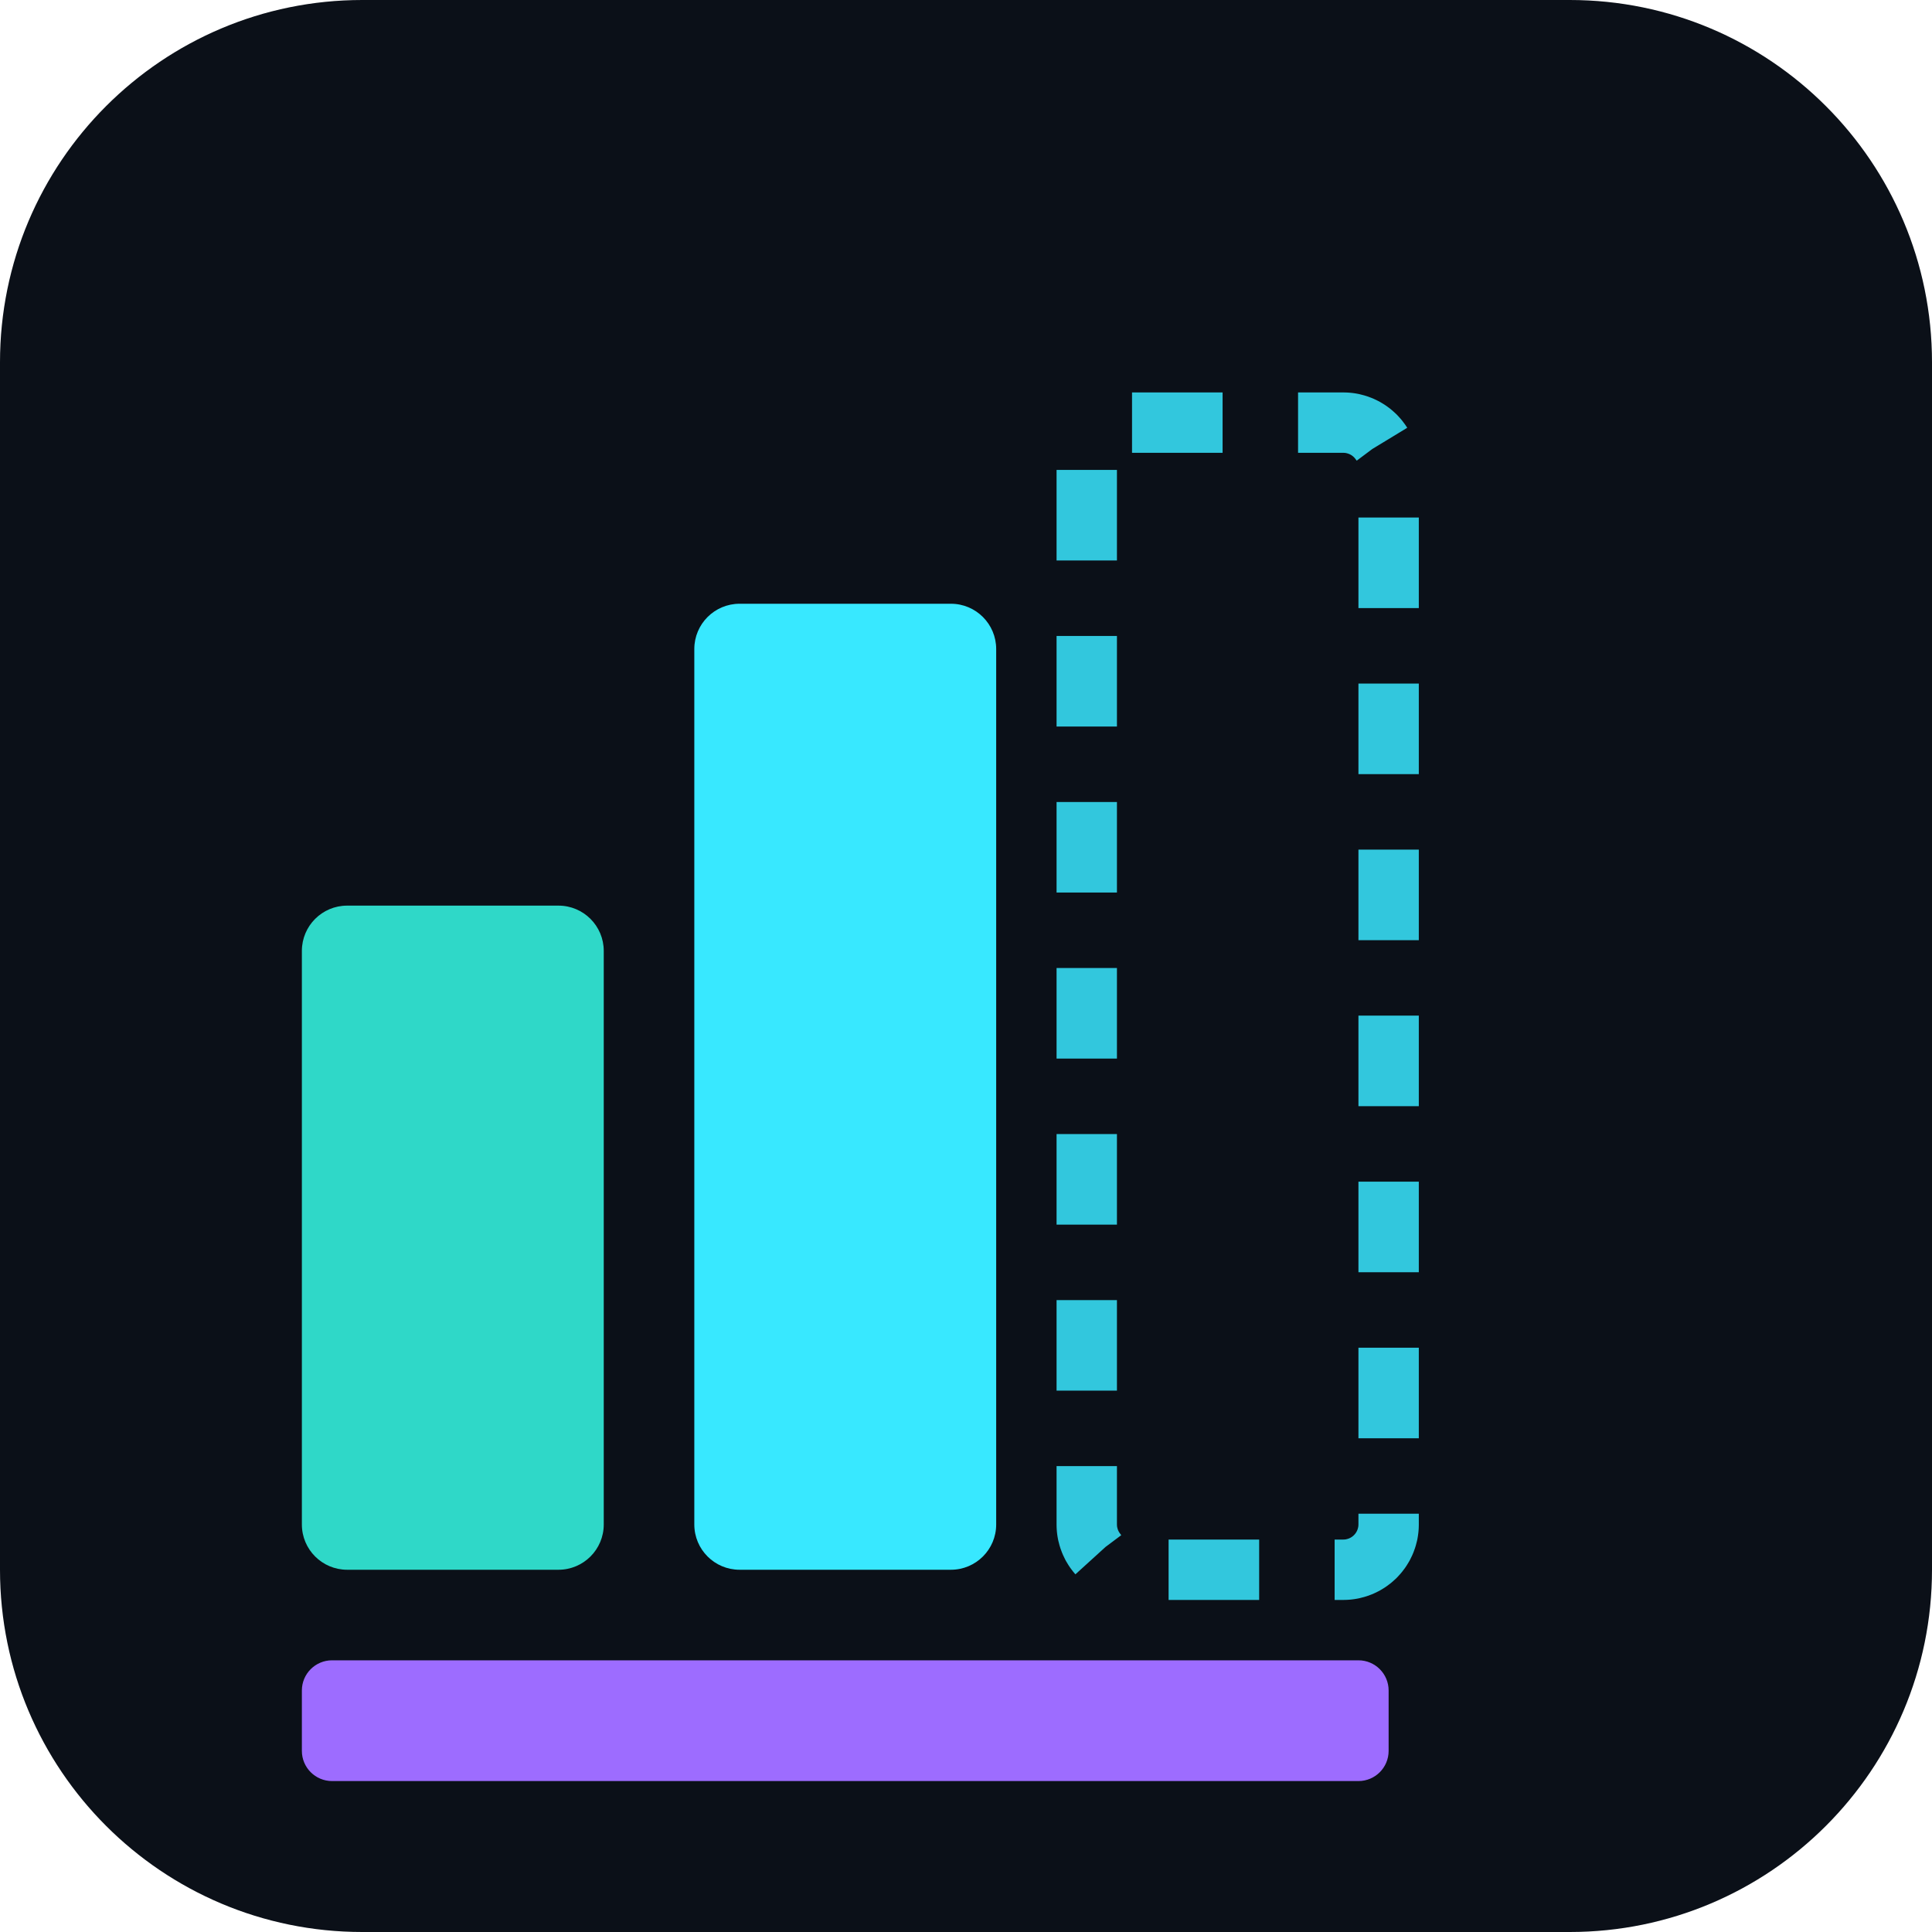
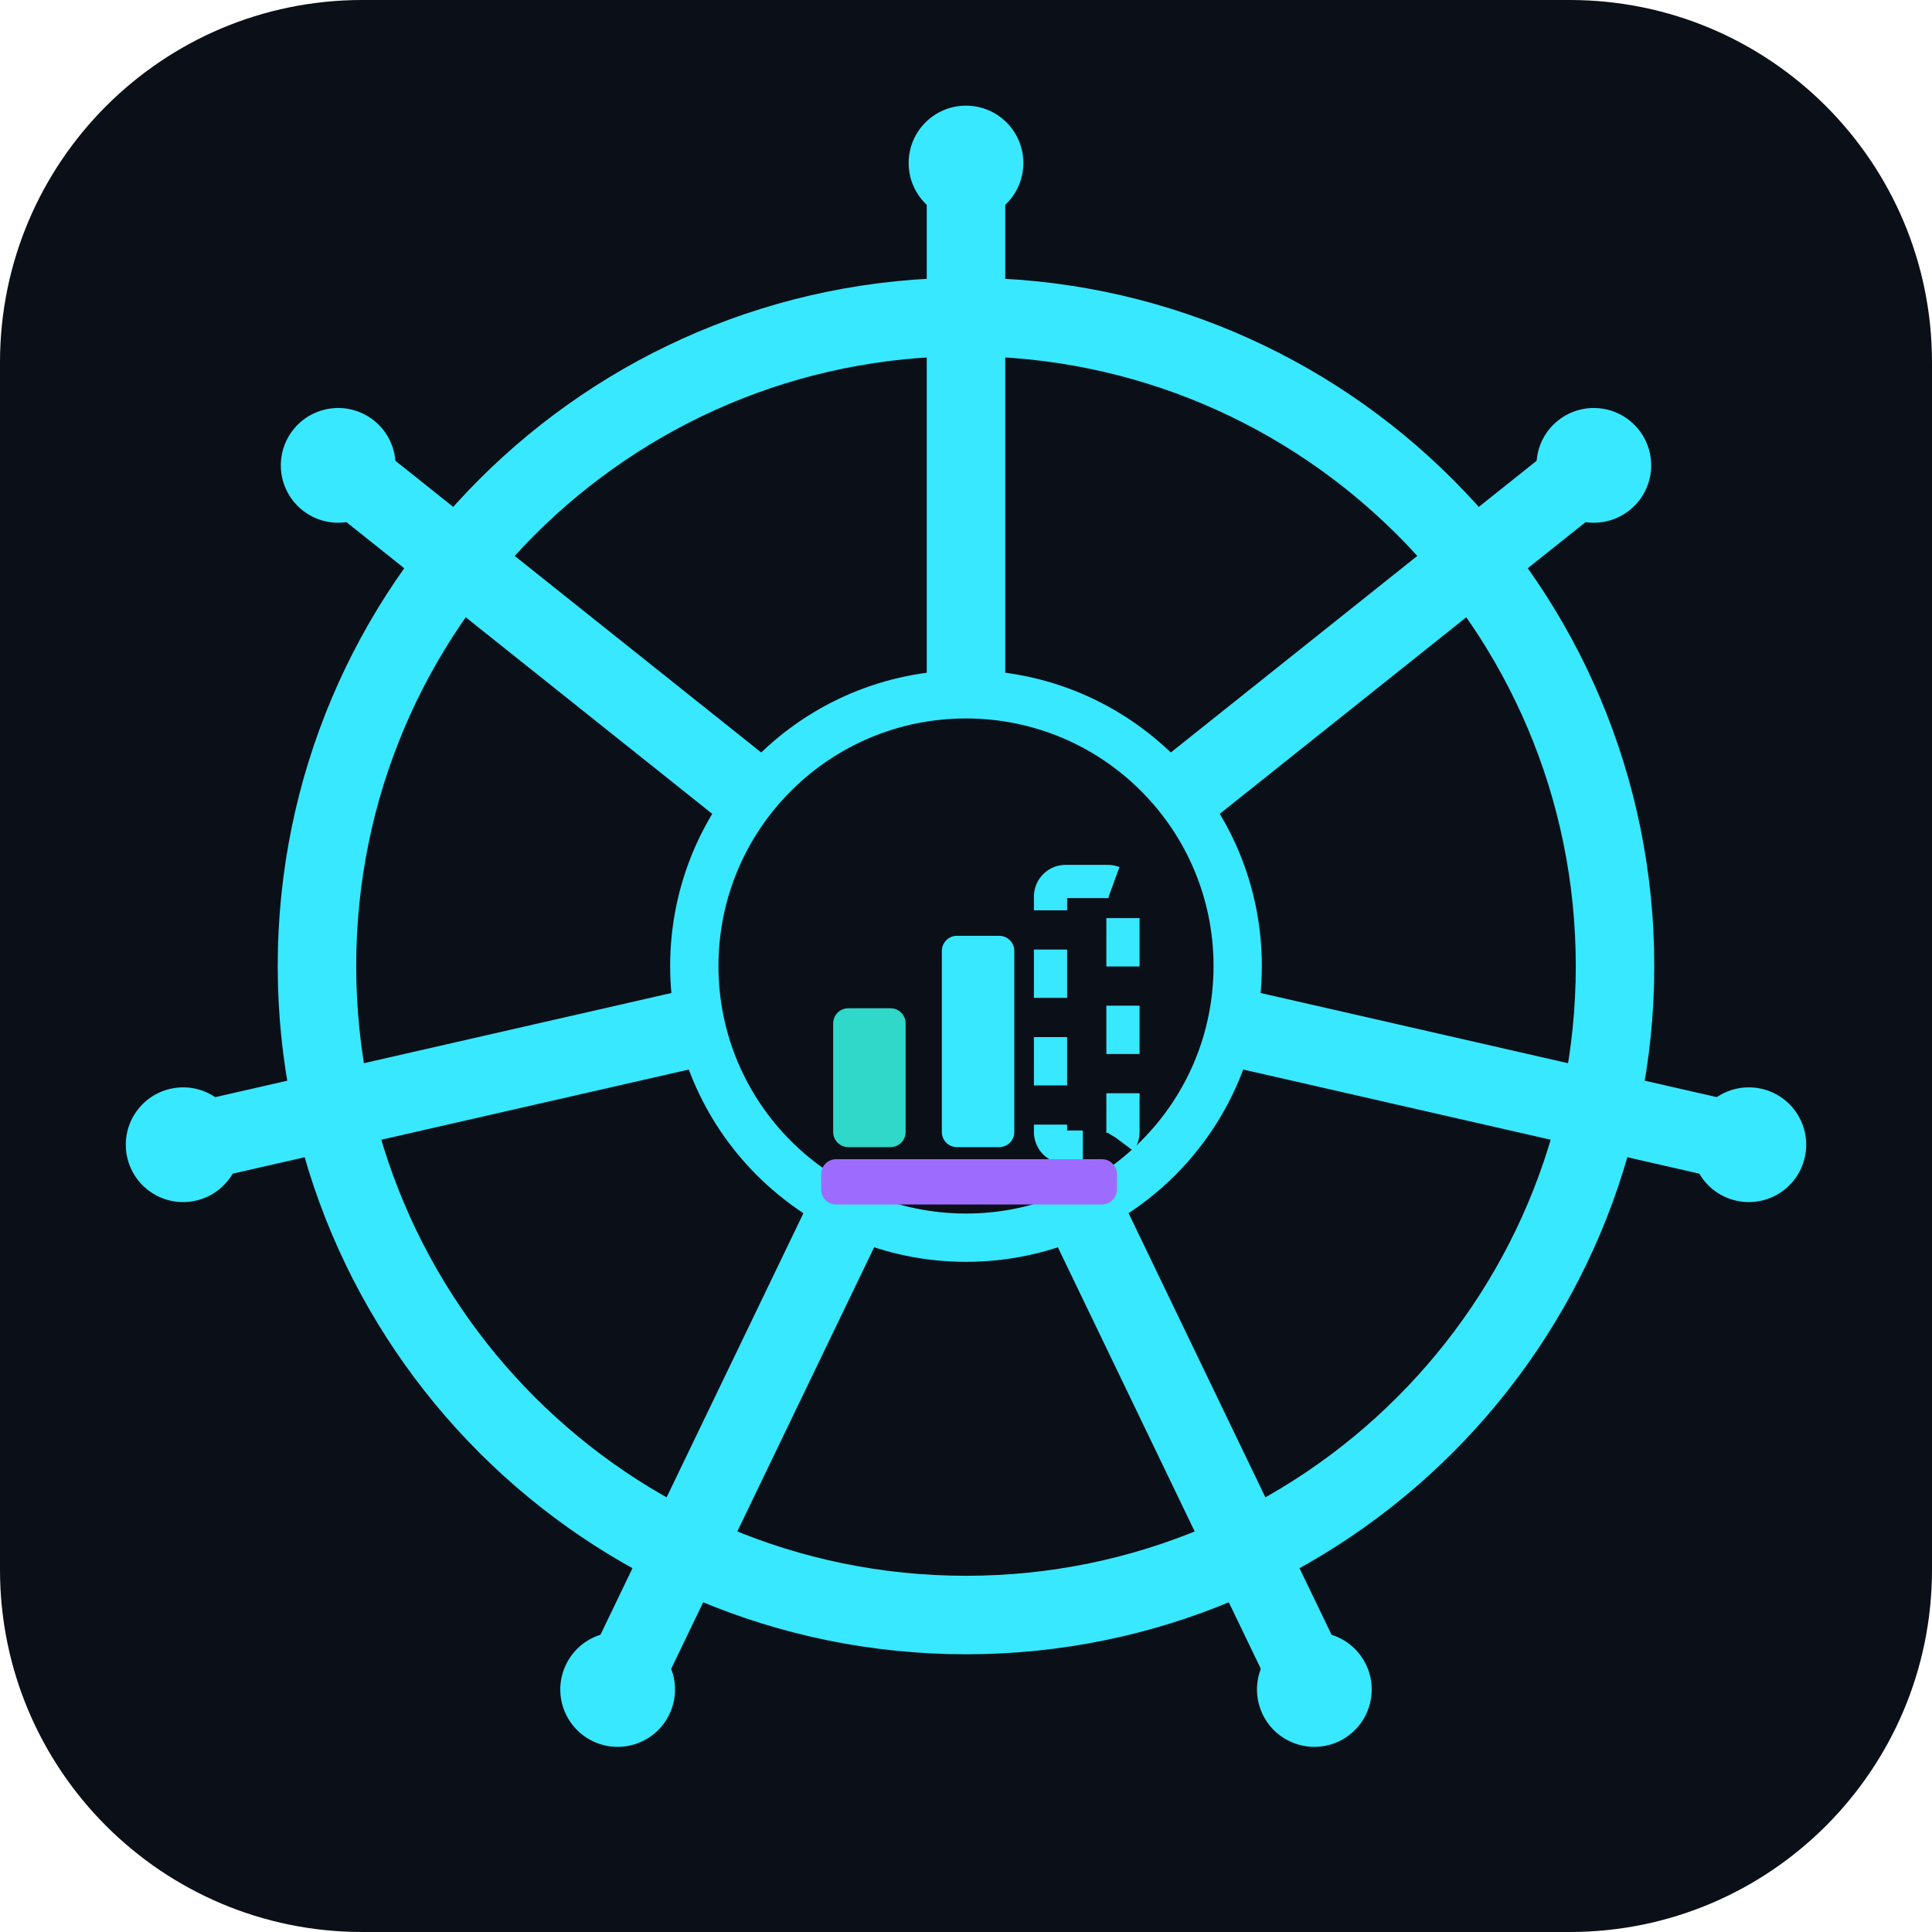
<svg xmlns="http://www.w3.org/2000/svg" viewBox="0 0 64 64" role="img" aria-label="K8Skylines">
  <rect width="64" height="64" rx="12" fill="#0b1018" />
-   <g>
-     <rect x="10" y="30" width="10" height="22" rx="1.5" fill="#2fd8c8" />
-     <rect x="23" y="20" width="10" height="32" rx="1.5" fill="#38e8ff" />
-     <rect x="36" y="14" width="10" height="38" rx="1.5" fill="none" stroke="#38e8ff" stroke-width="2" stroke-dasharray="3 2.5" opacity="0.85" />
-     <rect x="10" y="55" width="36" height="4" rx="1" fill="#9d6cff" />
+   <g stroke="#38e8ff" stroke-width="2.6" stroke-linecap="round" fill="none">
+     <circle cx="32" cy="32" r="21.5" />
+     <g transform="rotate(0 32 32)">
+       <line x1="32" y1="24" x2="32" y2="6" />
+       <circle cx="32" cy="5.4" r="1.9" fill="#38e8ff" stroke="none" />
+     </g>
+     <g transform="rotate(51.43 32 32)">
+       <line x1="32" y1="24" x2="32" y2="6" />
+       <circle cx="32" cy="5.4" r="1.9" fill="#38e8ff" stroke="none" />
+     </g>
+     <g transform="rotate(102.86 32 32)">
+       <line x1="32" y1="24" x2="32" y2="6" />
+       <circle cx="32" cy="5.4" r="1.9" fill="#38e8ff" stroke="none" />
+     </g>
+     <g transform="rotate(154.29 32 32)">
+       <line x1="32" y1="24" x2="32" y2="6" />
+       <circle cx="32" cy="5.4" r="1.9" fill="#38e8ff" stroke="none" />
+     </g>
+     <g transform="rotate(205.71 32 32)">
+       <line x1="32" y1="24" x2="32" y2="6" />
+       <circle cx="32" cy="5.4" r="1.9" fill="#38e8ff" stroke="none" />
+     </g>
+     <g transform="rotate(257.14 32 32)">
+       <line x1="32" y1="24" x2="32" y2="6" />
+       <circle cx="32" cy="5.4" r="1.9" fill="#38e8ff" stroke="none" />
+     </g>
+     <g transform="rotate(308.57 32 32)">
+       <line x1="32" y1="24" x2="32" y2="6" />
+       <circle cx="32" cy="5.4" r="1.9" fill="#38e8ff" stroke="none" />
+     </g>
  </g>
+   <circle cx="32" cy="32" r="9" fill="#0b1018" stroke="#38e8ff" stroke-width="1.6" />
+   <rect x="27.6" y="33.4" width="2.4" height="4.6" rx="0.5" fill="#2fd8c8" />
+   <rect x="31.2" y="31" width="2.4" height="7" rx="0.5" fill="#38e8ff" />
+   <rect x="34.8" y="29.2" width="2.4" height="8.8" rx="0.5" fill="none" stroke="#38e8ff" stroke-width="1.1" stroke-dasharray="1.6 1.3" />
+   <rect x="27.2" y="38.4" width="9.8" height="1.5" rx="0.5" fill="#9d6cff" />
</svg>
